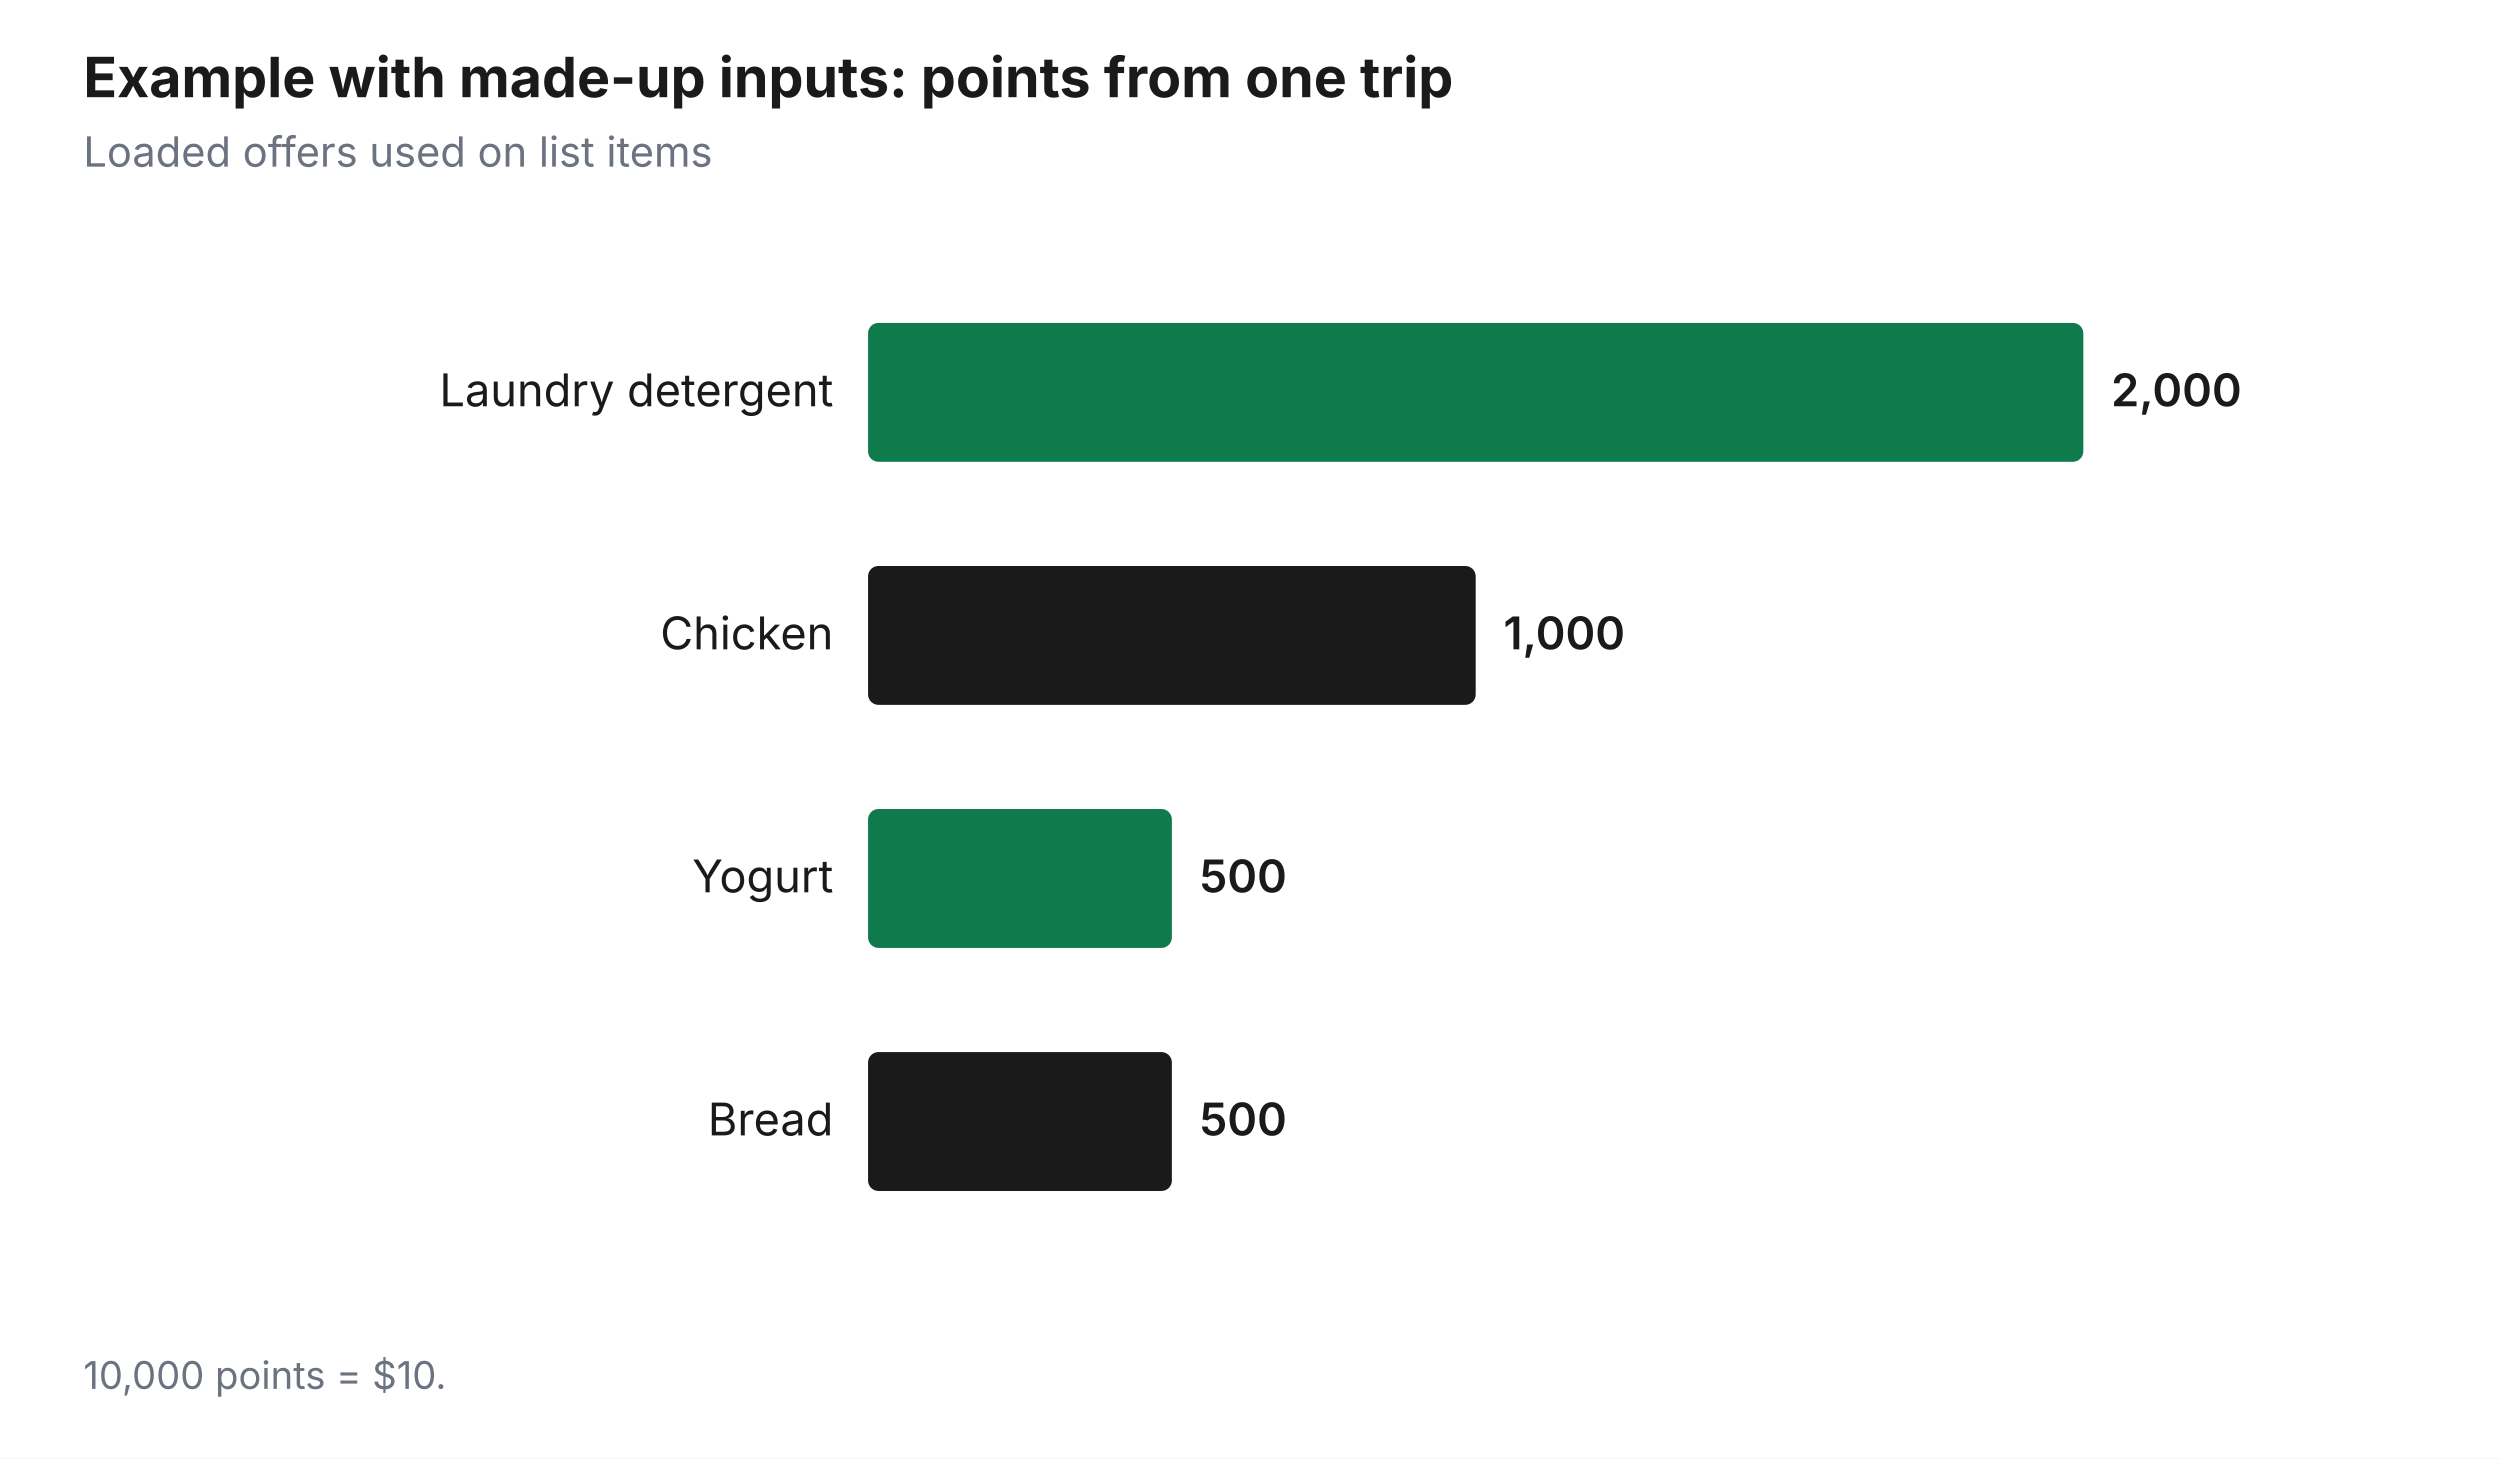
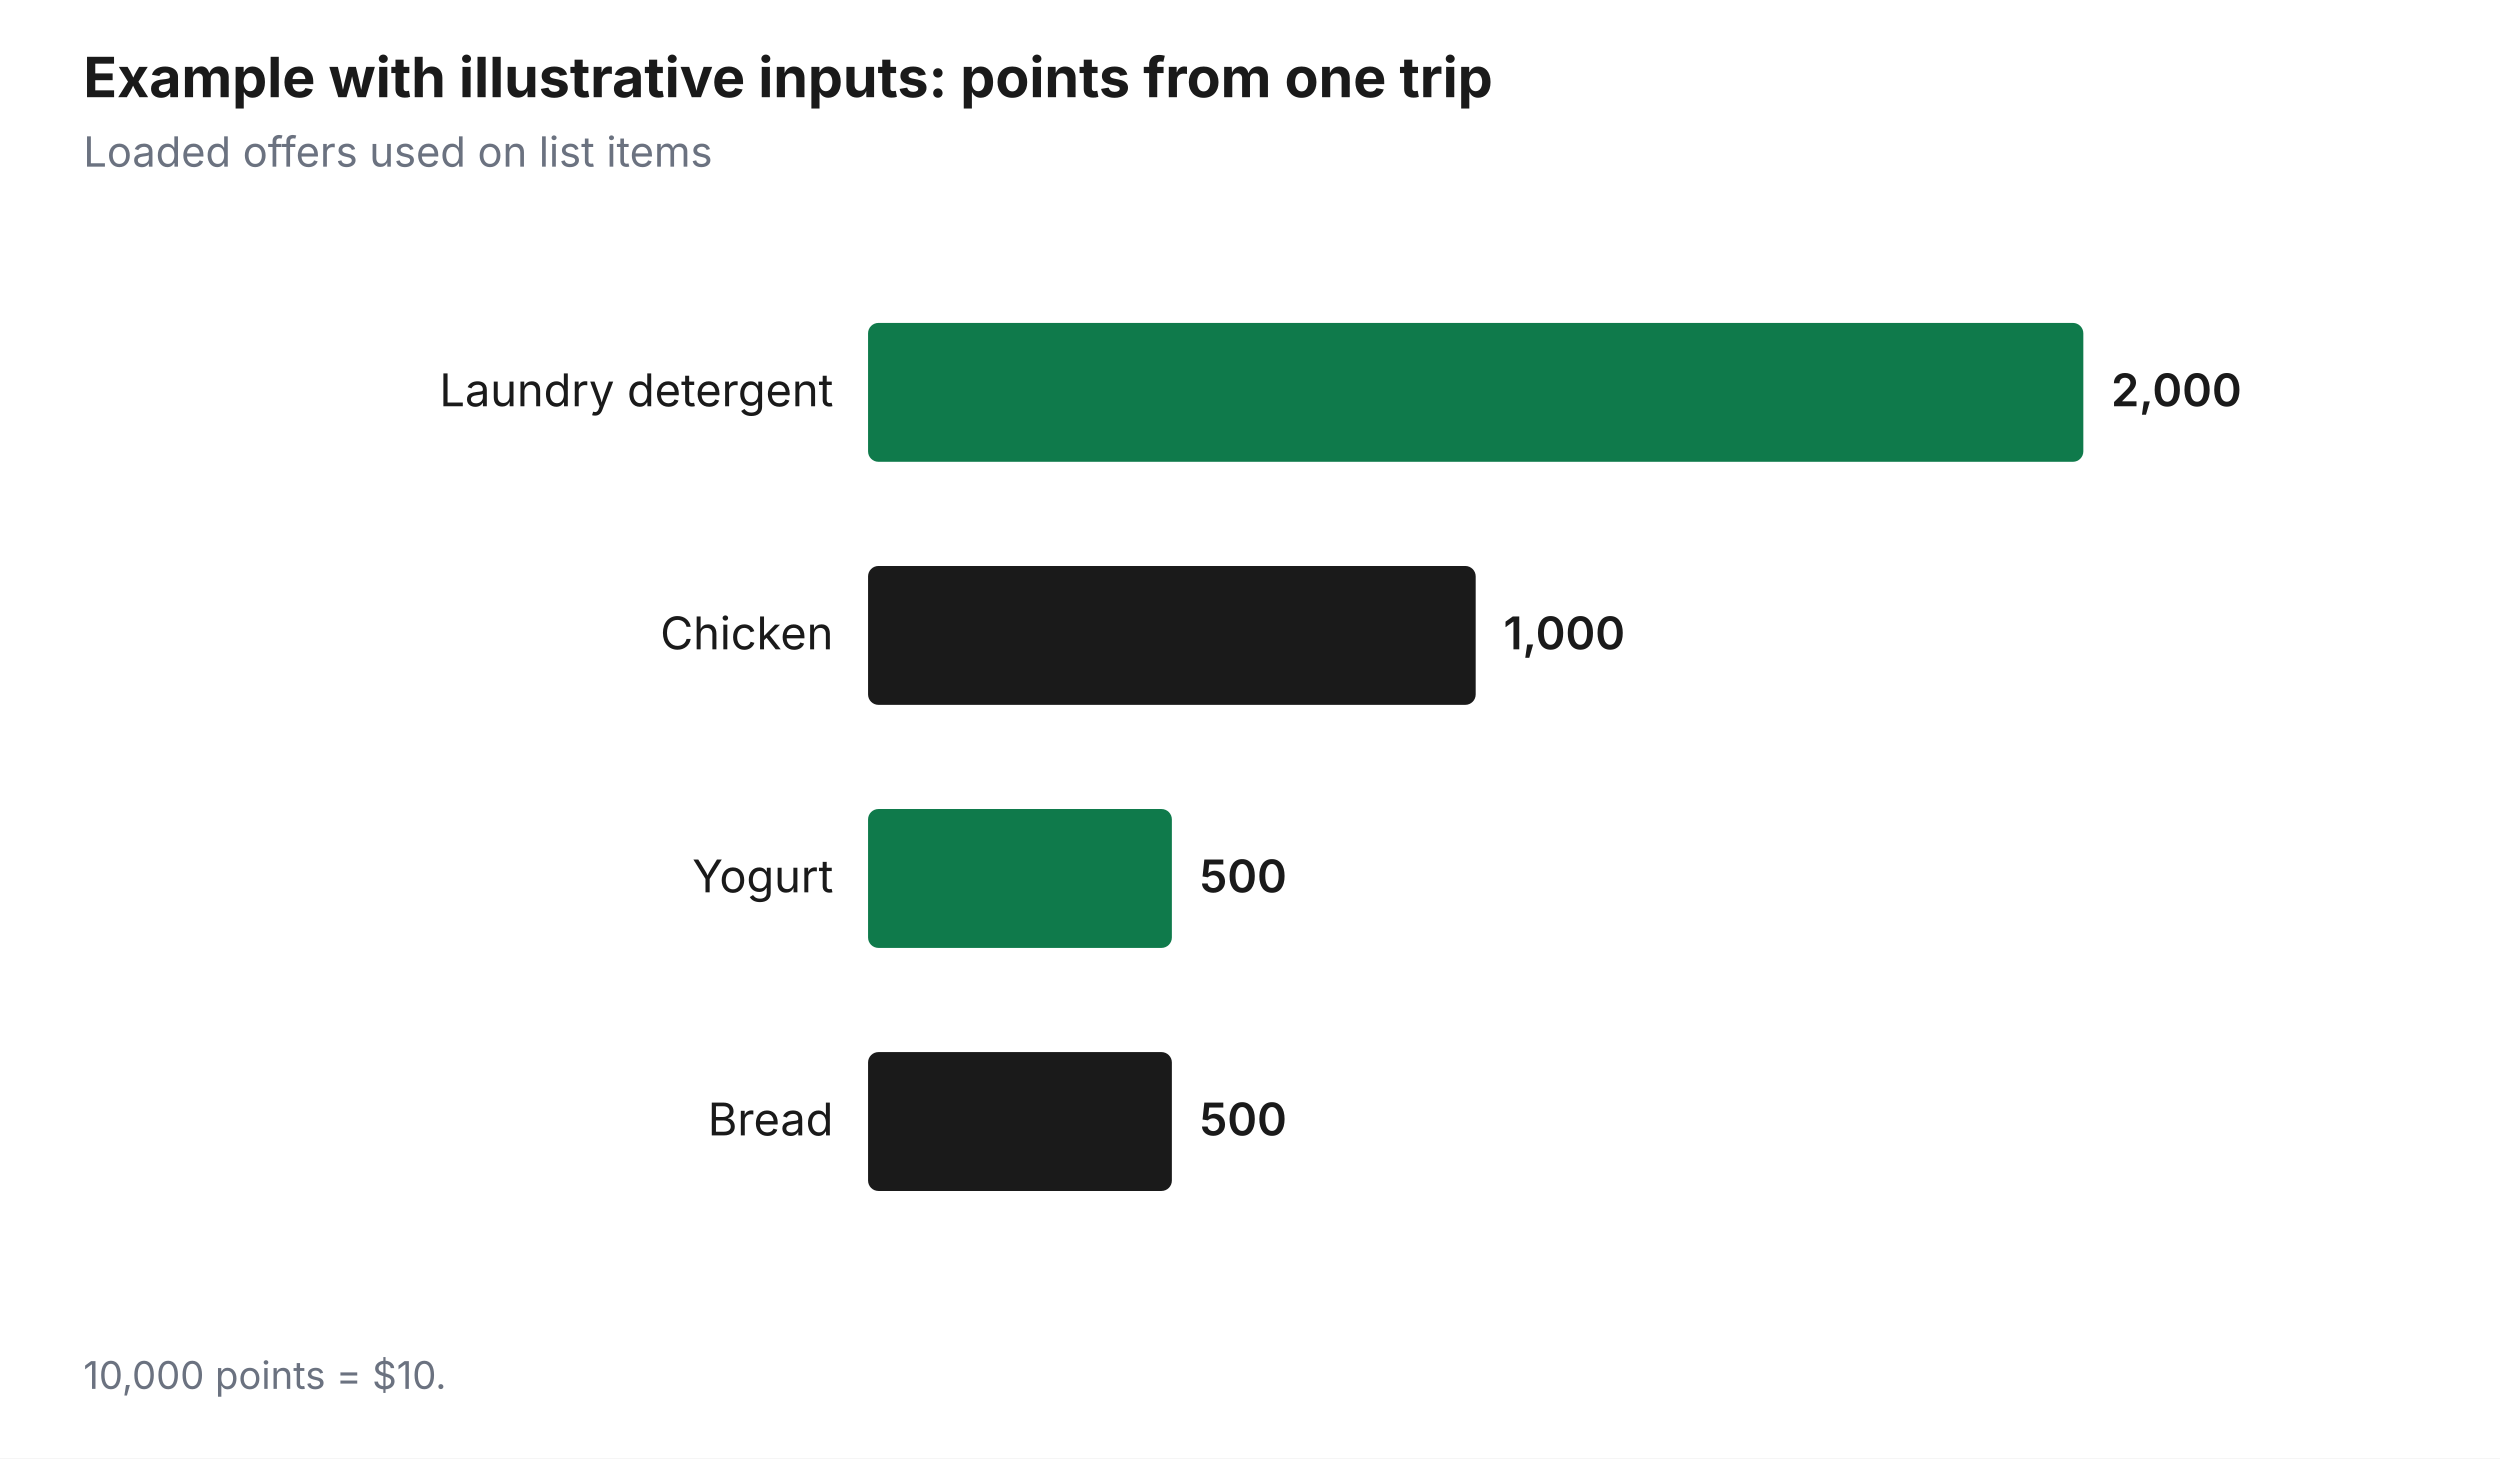
<svg xmlns="http://www.w3.org/2000/svg" viewBox="0 0 720 420" width="720" height="420" role="img" aria-labelledby="t d">
  <rect width="720" height="420" fill="#FFFFFF" />
-   <text x="24" y="28" font-family="Inter, Arial, sans-serif" font-size="16" font-weight="700" fill="#1A1A1A">Example with made-up inputs: points from one trip</text>
+   <text x="24" y="28" font-family="Inter, Arial, sans-serif" font-size="16" font-weight="700" fill="#1A1A1A">Example with illustrative inputs: points from one trip</text>
  <text x="24" y="48" font-family="Inter, Arial, sans-serif" font-size="12" fill="#6B7280">Loaded offers used on list items</text>
  <text x="240" y="117.0" text-anchor="end" font-family="Inter, Arial, sans-serif" font-size="13" fill="#1A1A1A">Laundry detergent</text>
  <rect x="250" y="93.0" width="350.0" height="40.0" rx="3" fill="#0F7A4B" />
  <text x="608.0" y="117.0" font-family="Inter, Arial, sans-serif" font-size="13" font-weight="600" fill="#1A1A1A">2,000</text>
  <text x="240" y="187.0" text-anchor="end" font-family="Inter, Arial, sans-serif" font-size="13" fill="#1A1A1A">Chicken</text>
  <rect x="250" y="163.0" width="175.0" height="40.0" rx="3" fill="#1A1A1A" />
  <text x="433.0" y="187.0" font-family="Inter, Arial, sans-serif" font-size="13" font-weight="600" fill="#1A1A1A">1,000</text>
  <text x="240" y="257.0" text-anchor="end" font-family="Inter, Arial, sans-serif" font-size="13" fill="#1A1A1A">Yogurt</text>
  <rect x="250" y="233.0" width="87.5" height="40.0" rx="3" fill="#0F7A4B" />
  <text x="345.5" y="257.0" font-family="Inter, Arial, sans-serif" font-size="13" font-weight="600" fill="#1A1A1A">500</text>
  <text x="240" y="327.0" text-anchor="end" font-family="Inter, Arial, sans-serif" font-size="13" fill="#1A1A1A">Bread</text>
  <rect x="250" y="303.0" width="87.5" height="40.0" rx="3" fill="#1A1A1A" />
  <text x="345.5" y="327.0" font-family="Inter, Arial, sans-serif" font-size="13" font-weight="600" fill="#1A1A1A">500</text>
  <text x="24" y="400" font-family="Inter, Arial, sans-serif" font-size="11" fill="#6B7280">10,000 points = $10.</text>
</svg>
